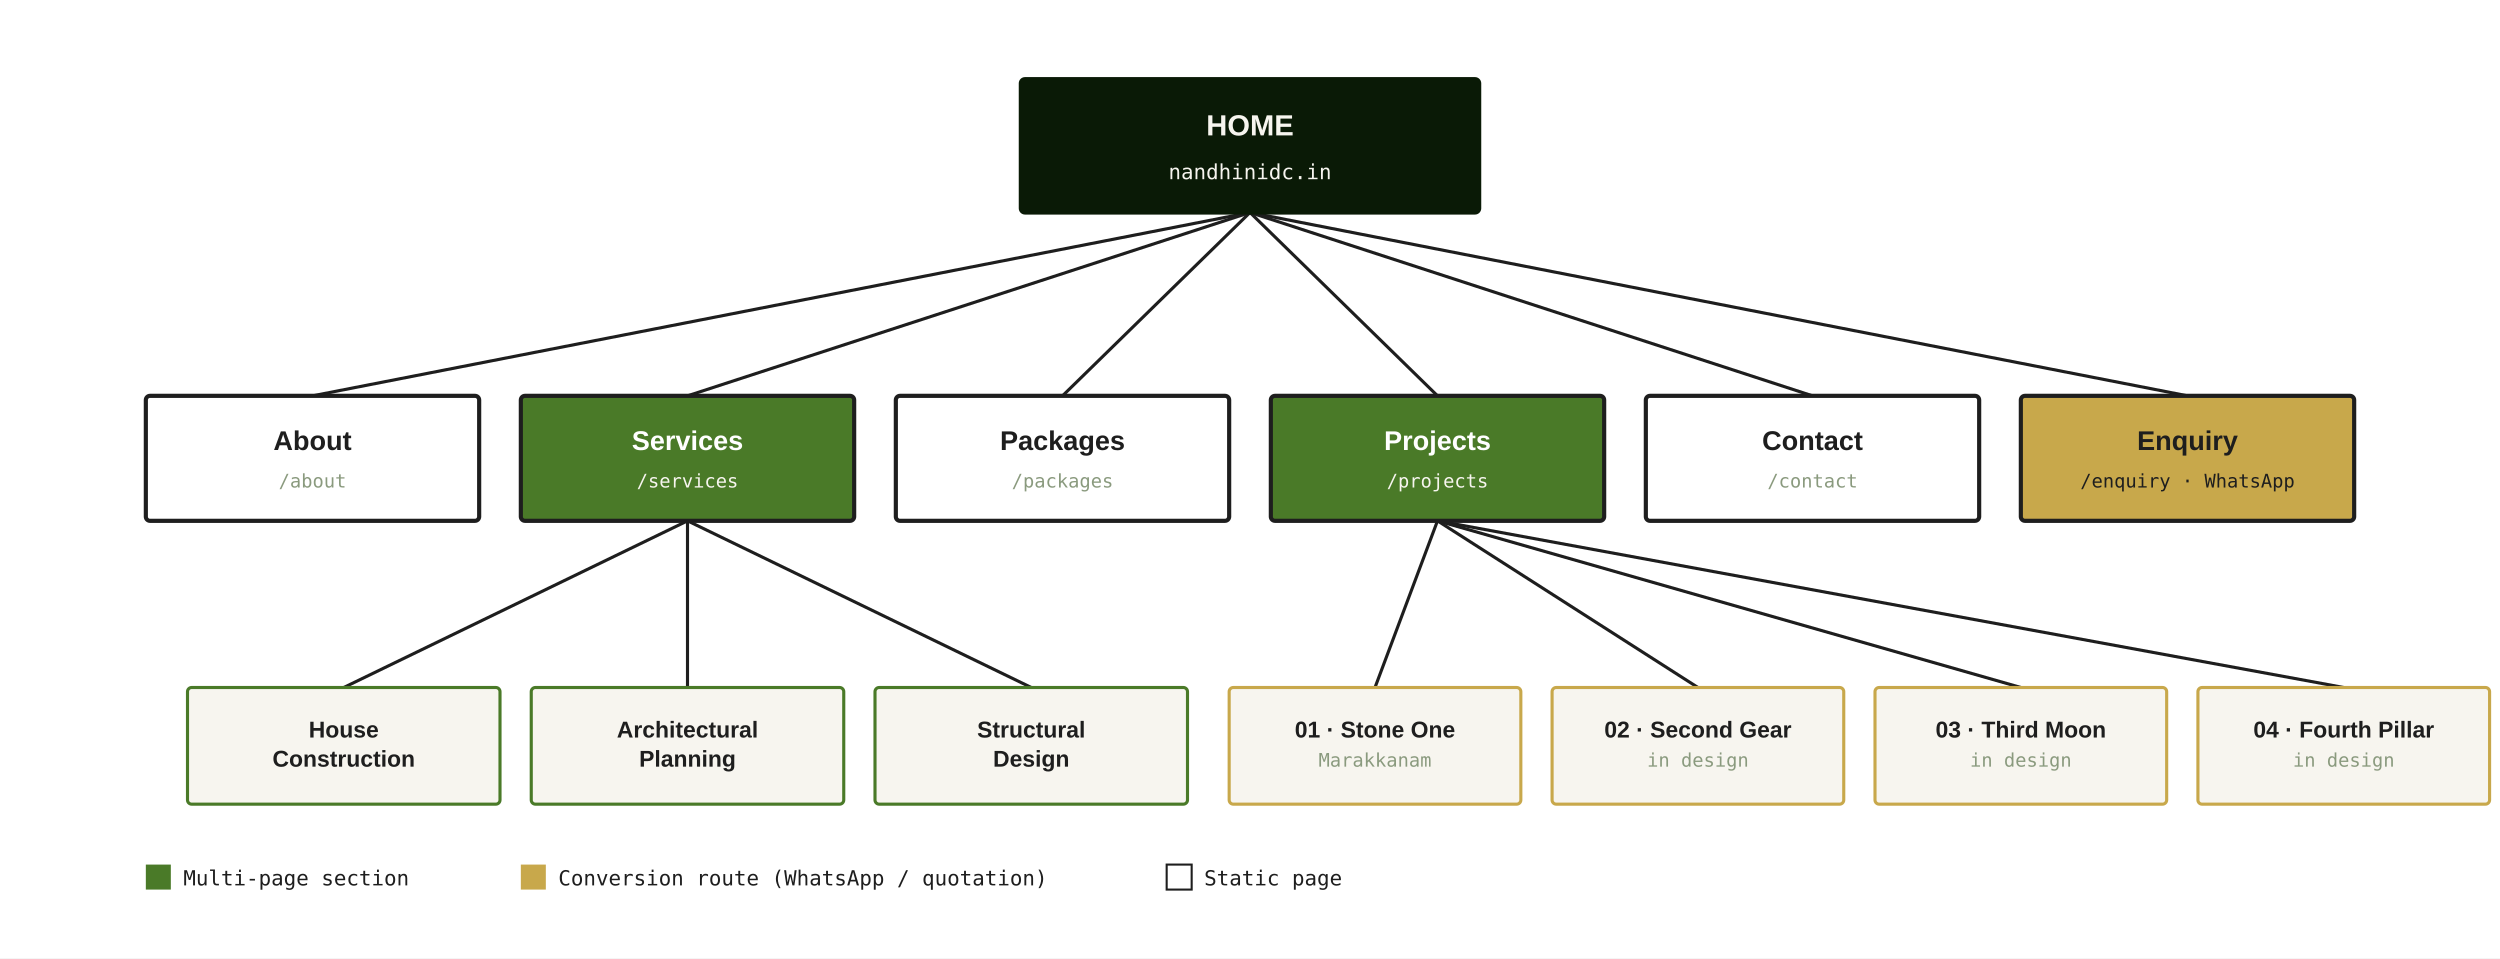
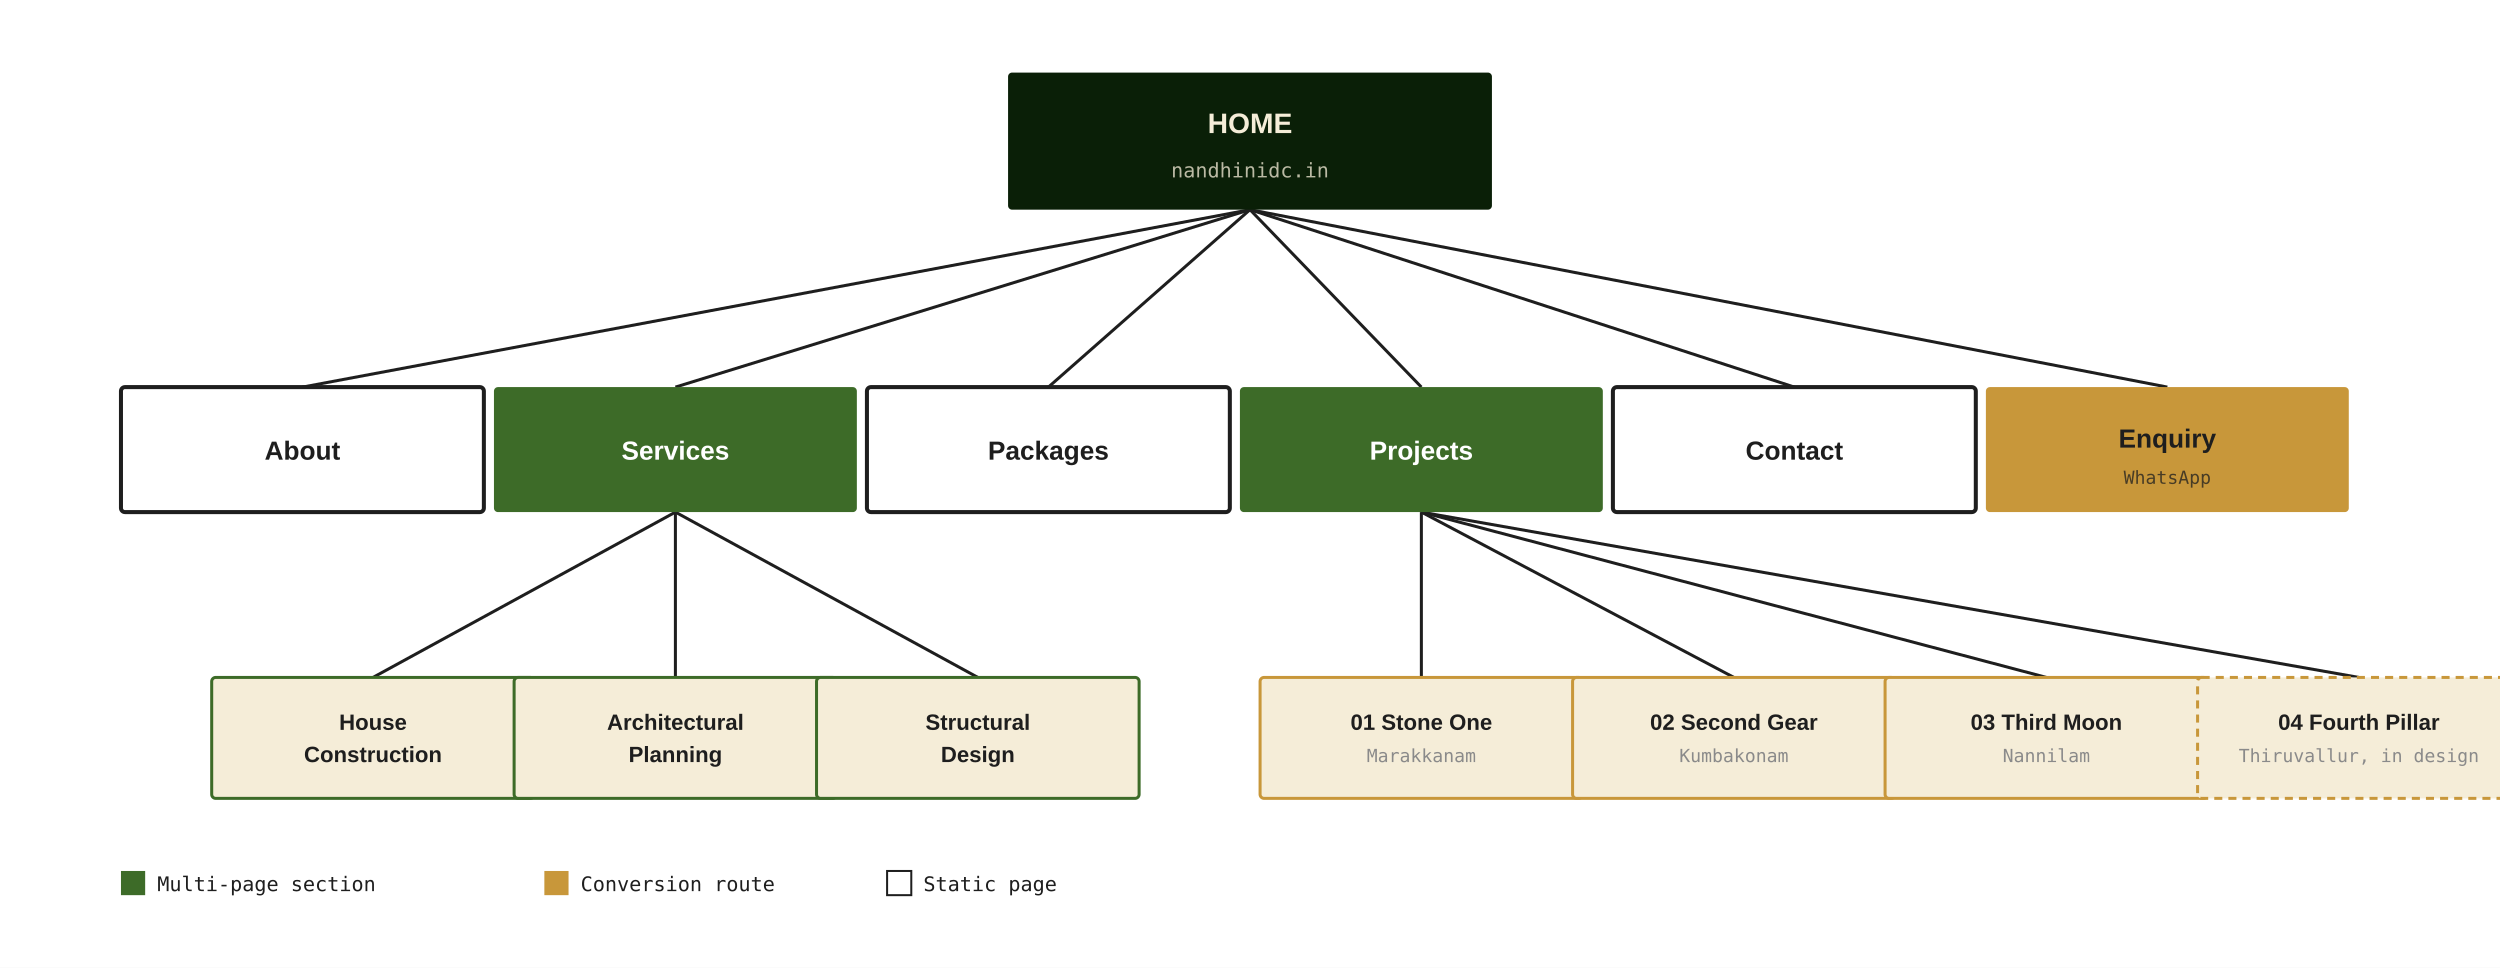
- <svg xmlns="http://www.w3.org/2000/svg" viewBox="0 0 1200 460" font-family="'DM Sans', Arial, sans-serif">
-   <rect x="0" y="0" width="1200" height="460" fill="#ffffff" />
+ <svg xmlns="http://www.w3.org/2000/svg" viewBox="0 0 1240 480" font-family="'DM Sans', Arial, sans-serif">
+   <rect x="0" y="0" width="1240" height="480" fill="#ffffff" />
  <g stroke="#1E1E1E" stroke-width="1.5" fill="none">
-     <line x1="600" y1="102" x2="150" y2="190" />
-     <line x1="600" y1="102" x2="330" y2="190" />
-     <line x1="600" y1="102" x2="510" y2="190" />
-     <line x1="600" y1="102" x2="690" y2="190" />
-     <line x1="600" y1="102" x2="870" y2="190" />
-     <line x1="600" y1="102" x2="1050" y2="190" />
-     <line x1="330" y1="250" x2="165" y2="330" />
-     <line x1="330" y1="250" x2="330" y2="330" />
-     <line x1="330" y1="250" x2="495" y2="330" />
-     <line x1="690" y1="250" x2="660" y2="330" />
-     <line x1="690" y1="250" x2="815" y2="330" />
-     <line x1="690" y1="250" x2="970" y2="330" />
-     <line x1="690" y1="250" x2="1125" y2="330" />
+     <line x1="620" y1="104" x2="150" y2="192" />
+     <line x1="620" y1="104" x2="335" y2="192" />
+     <line x1="620" y1="104" x2="520" y2="192" />
+     <line x1="620" y1="104" x2="705" y2="192" />
+     <line x1="620" y1="104" x2="890" y2="192" />
+     <line x1="620" y1="104" x2="1075" y2="192" />
+     <line x1="335" y1="254" x2="185" y2="336" />
+     <line x1="335" y1="254" x2="335" y2="336" />
+     <line x1="335" y1="254" x2="485" y2="336" />
+     <line x1="705" y1="254" x2="705" y2="336" />
+     <line x1="705" y1="254" x2="860" y2="336" />
+     <line x1="705" y1="254" x2="1015" y2="336" />
+     <line x1="705" y1="254" x2="1170" y2="336" />
  </g>
-   <rect x="490" y="38" width="220" height="64" fill="#0A1A06" stroke="#0A1A06" stroke-width="2" rx="2" />
-   <text x="600" y="65" text-anchor="middle" fill="#F7F5EF" font-size="14" font-weight="700">HOME</text>
-   <text x="600" y="86" text-anchor="middle" fill="#F7F5EF" font-size="10" font-family="'IBM Plex Mono', monospace">nandhinidc.in</text>
+   <rect x="500" y="36" width="240" height="68" fill="#0A1F07" rx="2" />
+   <text x="620" y="66" text-anchor="middle" fill="#F5EDD8" font-size="14" font-weight="700">HOME</text>
+   <text x="620" y="88" text-anchor="middle" fill="#F5EDD8" font-size="10" font-family="'IBM Plex Mono', monospace" opacity="0.75">nandhinidc.in</text>
  <g>
-     <rect x="70" y="190" width="160" height="60" fill="#ffffff" stroke="#1E1E1E" stroke-width="2" rx="2" />
-     <text x="150" y="216" text-anchor="middle" fill="#1E1E1E" font-size="13" font-weight="700">About</text>
-     <text x="150" y="234" text-anchor="middle" fill="#8A9A7E" font-size="9" font-family="'IBM Plex Mono', monospace">/about</text>
-     <rect x="250" y="190" width="160" height="60" fill="#4A7A28" stroke="#1E1E1E" stroke-width="2" rx="2" />
-     <text x="330" y="216" text-anchor="middle" fill="#ffffff" font-size="13" font-weight="700">Services</text>
-     <text x="330" y="234" text-anchor="middle" fill="#F7F5EF" font-size="9" font-family="'IBM Plex Mono', monospace">/services</text>
-     <rect x="430" y="190" width="160" height="60" fill="#ffffff" stroke="#1E1E1E" stroke-width="2" rx="2" />
-     <text x="510" y="216" text-anchor="middle" fill="#1E1E1E" font-size="13" font-weight="700">Packages</text>
-     <text x="510" y="234" text-anchor="middle" fill="#8A9A7E" font-size="9" font-family="'IBM Plex Mono', monospace">/packages</text>
-     <rect x="610" y="190" width="160" height="60" fill="#4A7A28" stroke="#1E1E1E" stroke-width="2" rx="2" />
-     <text x="690" y="216" text-anchor="middle" fill="#ffffff" font-size="13" font-weight="700">Projects</text>
-     <text x="690" y="234" text-anchor="middle" fill="#F7F5EF" font-size="9" font-family="'IBM Plex Mono', monospace">/projects</text>
-     <rect x="790" y="190" width="160" height="60" fill="#ffffff" stroke="#1E1E1E" stroke-width="2" rx="2" />
-     <text x="870" y="216" text-anchor="middle" fill="#1E1E1E" font-size="13" font-weight="700">Contact</text>
-     <text x="870" y="234" text-anchor="middle" fill="#8A9A7E" font-size="9" font-family="'IBM Plex Mono', monospace">/contact</text>
-     <rect x="970" y="190" width="160" height="60" fill="#C8A84B" stroke="#1E1E1E" stroke-width="2" rx="2" />
-     <text x="1050" y="216" text-anchor="middle" fill="#1E1E1E" font-size="13" font-weight="700">Enquiry</text>
-     <text x="1050" y="234" text-anchor="middle" fill="#1E1E1E" font-size="9" font-family="'IBM Plex Mono', monospace">/enquiry · WhatsApp</text>
+     <rect x="60" y="192" width="180" height="62" fill="#ffffff" stroke="#1E1E1E" stroke-width="2" rx="2" />
+     <text x="150" y="228" text-anchor="middle" fill="#1E1E1E" font-size="13" font-weight="700">About</text>
+     <rect x="245" y="192" width="180" height="62" fill="#3D6B28" rx="2" />
+     <text x="335" y="228" text-anchor="middle" fill="#ffffff" font-size="13" font-weight="700">Services</text>
+     <rect x="430" y="192" width="180" height="62" fill="#ffffff" stroke="#1E1E1E" stroke-width="2" rx="2" />
+     <text x="520" y="228" text-anchor="middle" fill="#1E1E1E" font-size="13" font-weight="700">Packages</text>
+     <rect x="615" y="192" width="180" height="62" fill="#3D6B28" rx="2" />
+     <text x="705" y="228" text-anchor="middle" fill="#ffffff" font-size="13" font-weight="700">Projects</text>
+     <rect x="800" y="192" width="180" height="62" fill="#ffffff" stroke="#1E1E1E" stroke-width="2" rx="2" />
+     <text x="890" y="228" text-anchor="middle" fill="#1E1E1E" font-size="13" font-weight="700">Contact</text>
+     <rect x="985" y="192" width="180" height="62" fill="#C8973A" rx="2" />
+     <text x="1075" y="222" text-anchor="middle" fill="#1E1E1E" font-size="13" font-weight="700">Enquiry</text>
+     <text x="1075" y="240" text-anchor="middle" fill="#1E1E1E" font-size="9" font-family="'IBM Plex Mono', monospace" opacity="0.75">WhatsApp</text>
  </g>
  <g>
-     <rect x="90" y="330" width="150" height="56" fill="#F7F5EF" stroke="#4A7A28" stroke-width="1.5" rx="2" />
-     <text x="165" y="354" text-anchor="middle" fill="#1E1E1E" font-size="11" font-weight="600">House</text>
-     <text x="165" y="368" text-anchor="middle" fill="#1E1E1E" font-size="11" font-weight="600">Construction</text>
-     <rect x="255" y="330" width="150" height="56" fill="#F7F5EF" stroke="#4A7A28" stroke-width="1.5" rx="2" />
-     <text x="330" y="354" text-anchor="middle" fill="#1E1E1E" font-size="11" font-weight="600">Architectural</text>
-     <text x="330" y="368" text-anchor="middle" fill="#1E1E1E" font-size="11" font-weight="600">Planning</text>
-     <rect x="420" y="330" width="150" height="56" fill="#F7F5EF" stroke="#4A7A28" stroke-width="1.5" rx="2" />
-     <text x="495" y="354" text-anchor="middle" fill="#1E1E1E" font-size="11" font-weight="600">Structural</text>
-     <text x="495" y="368" text-anchor="middle" fill="#1E1E1E" font-size="11" font-weight="600">Design</text>
+     <rect x="105" y="336" width="160" height="60" fill="#F5EDD8" stroke="#3D6B28" stroke-width="1.5" rx="2" />
+     <text x="185" y="362" text-anchor="middle" fill="#1E1E1E" font-size="11" font-weight="600">House</text>
+     <text x="185" y="378" text-anchor="middle" fill="#1E1E1E" font-size="11" font-weight="600">Construction</text>
+     <rect x="255" y="336" width="160" height="60" fill="#F5EDD8" stroke="#3D6B28" stroke-width="1.5" rx="2" />
+     <text x="335" y="362" text-anchor="middle" fill="#1E1E1E" font-size="11" font-weight="600">Architectural</text>
+     <text x="335" y="378" text-anchor="middle" fill="#1E1E1E" font-size="11" font-weight="600">Planning</text>
+     <rect x="405" y="336" width="160" height="60" fill="#F5EDD8" stroke="#3D6B28" stroke-width="1.5" rx="2" />
+     <text x="485" y="362" text-anchor="middle" fill="#1E1E1E" font-size="11" font-weight="600">Structural</text>
+     <text x="485" y="378" text-anchor="middle" fill="#1E1E1E" font-size="11" font-weight="600">Design</text>
  </g>
  <g>
-     <rect x="590" y="330" width="140" height="56" fill="#F7F5EF" stroke="#C8A84B" stroke-width="1.5" rx="2" />
-     <text x="660" y="354" text-anchor="middle" fill="#1E1E1E" font-size="11" font-weight="600">01 · Stone One</text>
-     <text x="660" y="368" text-anchor="middle" fill="#8A9A7E" font-size="9" font-family="'IBM Plex Mono', monospace">Marakkanam</text>
-     <rect x="745" y="330" width="140" height="56" fill="#F7F5EF" stroke="#C8A84B" stroke-width="1.5" rx="2" />
-     <text x="815" y="354" text-anchor="middle" fill="#1E1E1E" font-size="11" font-weight="600">02 · Second Gear</text>
-     <text x="815" y="368" text-anchor="middle" fill="#8A9A7E" font-size="9" font-family="'IBM Plex Mono', monospace">in design</text>
-     <rect x="900" y="330" width="140" height="56" fill="#F7F5EF" stroke="#C8A84B" stroke-width="1.5" rx="2" />
-     <text x="970" y="354" text-anchor="middle" fill="#1E1E1E" font-size="11" font-weight="600">03 · Third Moon</text>
-     <text x="970" y="368" text-anchor="middle" fill="#8A9A7E" font-size="9" font-family="'IBM Plex Mono', monospace">in design</text>
-     <rect x="1055" y="330" width="140" height="56" fill="#F7F5EF" stroke="#C8A84B" stroke-width="1.5" rx="2" />
-     <text x="1125" y="354" text-anchor="middle" fill="#1E1E1E" font-size="11" font-weight="600">04 · Fourth Pillar</text>
-     <text x="1125" y="368" text-anchor="middle" fill="#8A9A7E" font-size="9" font-family="'IBM Plex Mono', monospace">in design</text>
+     <rect x="625" y="336" width="160" height="60" fill="#F5EDD8" stroke="#C8973A" stroke-width="1.5" rx="2" />
+     <text x="705" y="362" text-anchor="middle" fill="#1E1E1E" font-size="11" font-weight="600">01 Stone One</text>
+     <text x="705" y="378" text-anchor="middle" fill="#8A8A8A" font-size="9" font-family="'IBM Plex Mono', monospace">Marakkanam</text>
+     <rect x="780" y="336" width="160" height="60" fill="#F5EDD8" stroke="#C8973A" stroke-width="1.5" rx="2" />
+     <text x="860" y="362" text-anchor="middle" fill="#1E1E1E" font-size="11" font-weight="600">02 Second Gear</text>
+     <text x="860" y="378" text-anchor="middle" fill="#8A8A8A" font-size="9" font-family="'IBM Plex Mono', monospace">Kumbakonam</text>
+     <rect x="935" y="336" width="160" height="60" fill="#F5EDD8" stroke="#C8973A" stroke-width="1.5" rx="2" />
+     <text x="1015" y="362" text-anchor="middle" fill="#1E1E1E" font-size="11" font-weight="600">03 Third Moon</text>
+     <text x="1015" y="378" text-anchor="middle" fill="#8A8A8A" font-size="9" font-family="'IBM Plex Mono', monospace">Nannilam</text>
+     <rect x="1090" y="336" width="160" height="60" fill="#F5EDD8" stroke="#C8973A" stroke-width="1.5" stroke-dasharray="4 3" rx="2" />
+     <text x="1170" y="362" text-anchor="middle" fill="#1E1E1E" font-size="11" font-weight="600">04 Fourth Pillar</text>
+     <text x="1170" y="378" text-anchor="middle" fill="#8A8A8A" font-size="9" font-family="'IBM Plex Mono', monospace">Thiruvallur, in design</text>
  </g>
  <g font-size="10" font-family="'IBM Plex Mono', monospace" fill="#1E1E1E">
-     <rect x="70" y="415" width="12" height="12" fill="#4A7A28" />
-     <text x="88" y="425">Multi-page section</text>
-     <rect x="250" y="415" width="12" height="12" fill="#C8A84B" />
-     <text x="268" y="425">Conversion route (WhatsApp / quotation)</text>
-     <rect x="560" y="415" width="12" height="12" fill="#ffffff" stroke="#1E1E1E" />
-     <text x="578" y="425">Static page</text>
+     <rect x="60" y="432" width="12" height="12" fill="#3D6B28" />
+     <text x="78" y="442">Multi-page section</text>
+     <rect x="270" y="432" width="12" height="12" fill="#C8973A" />
+     <text x="288" y="442">Conversion route</text>
+     <rect x="440" y="432" width="12" height="12" fill="#ffffff" stroke="#1E1E1E" />
+     <text x="458" y="442">Static page</text>
  </g>
</svg>
